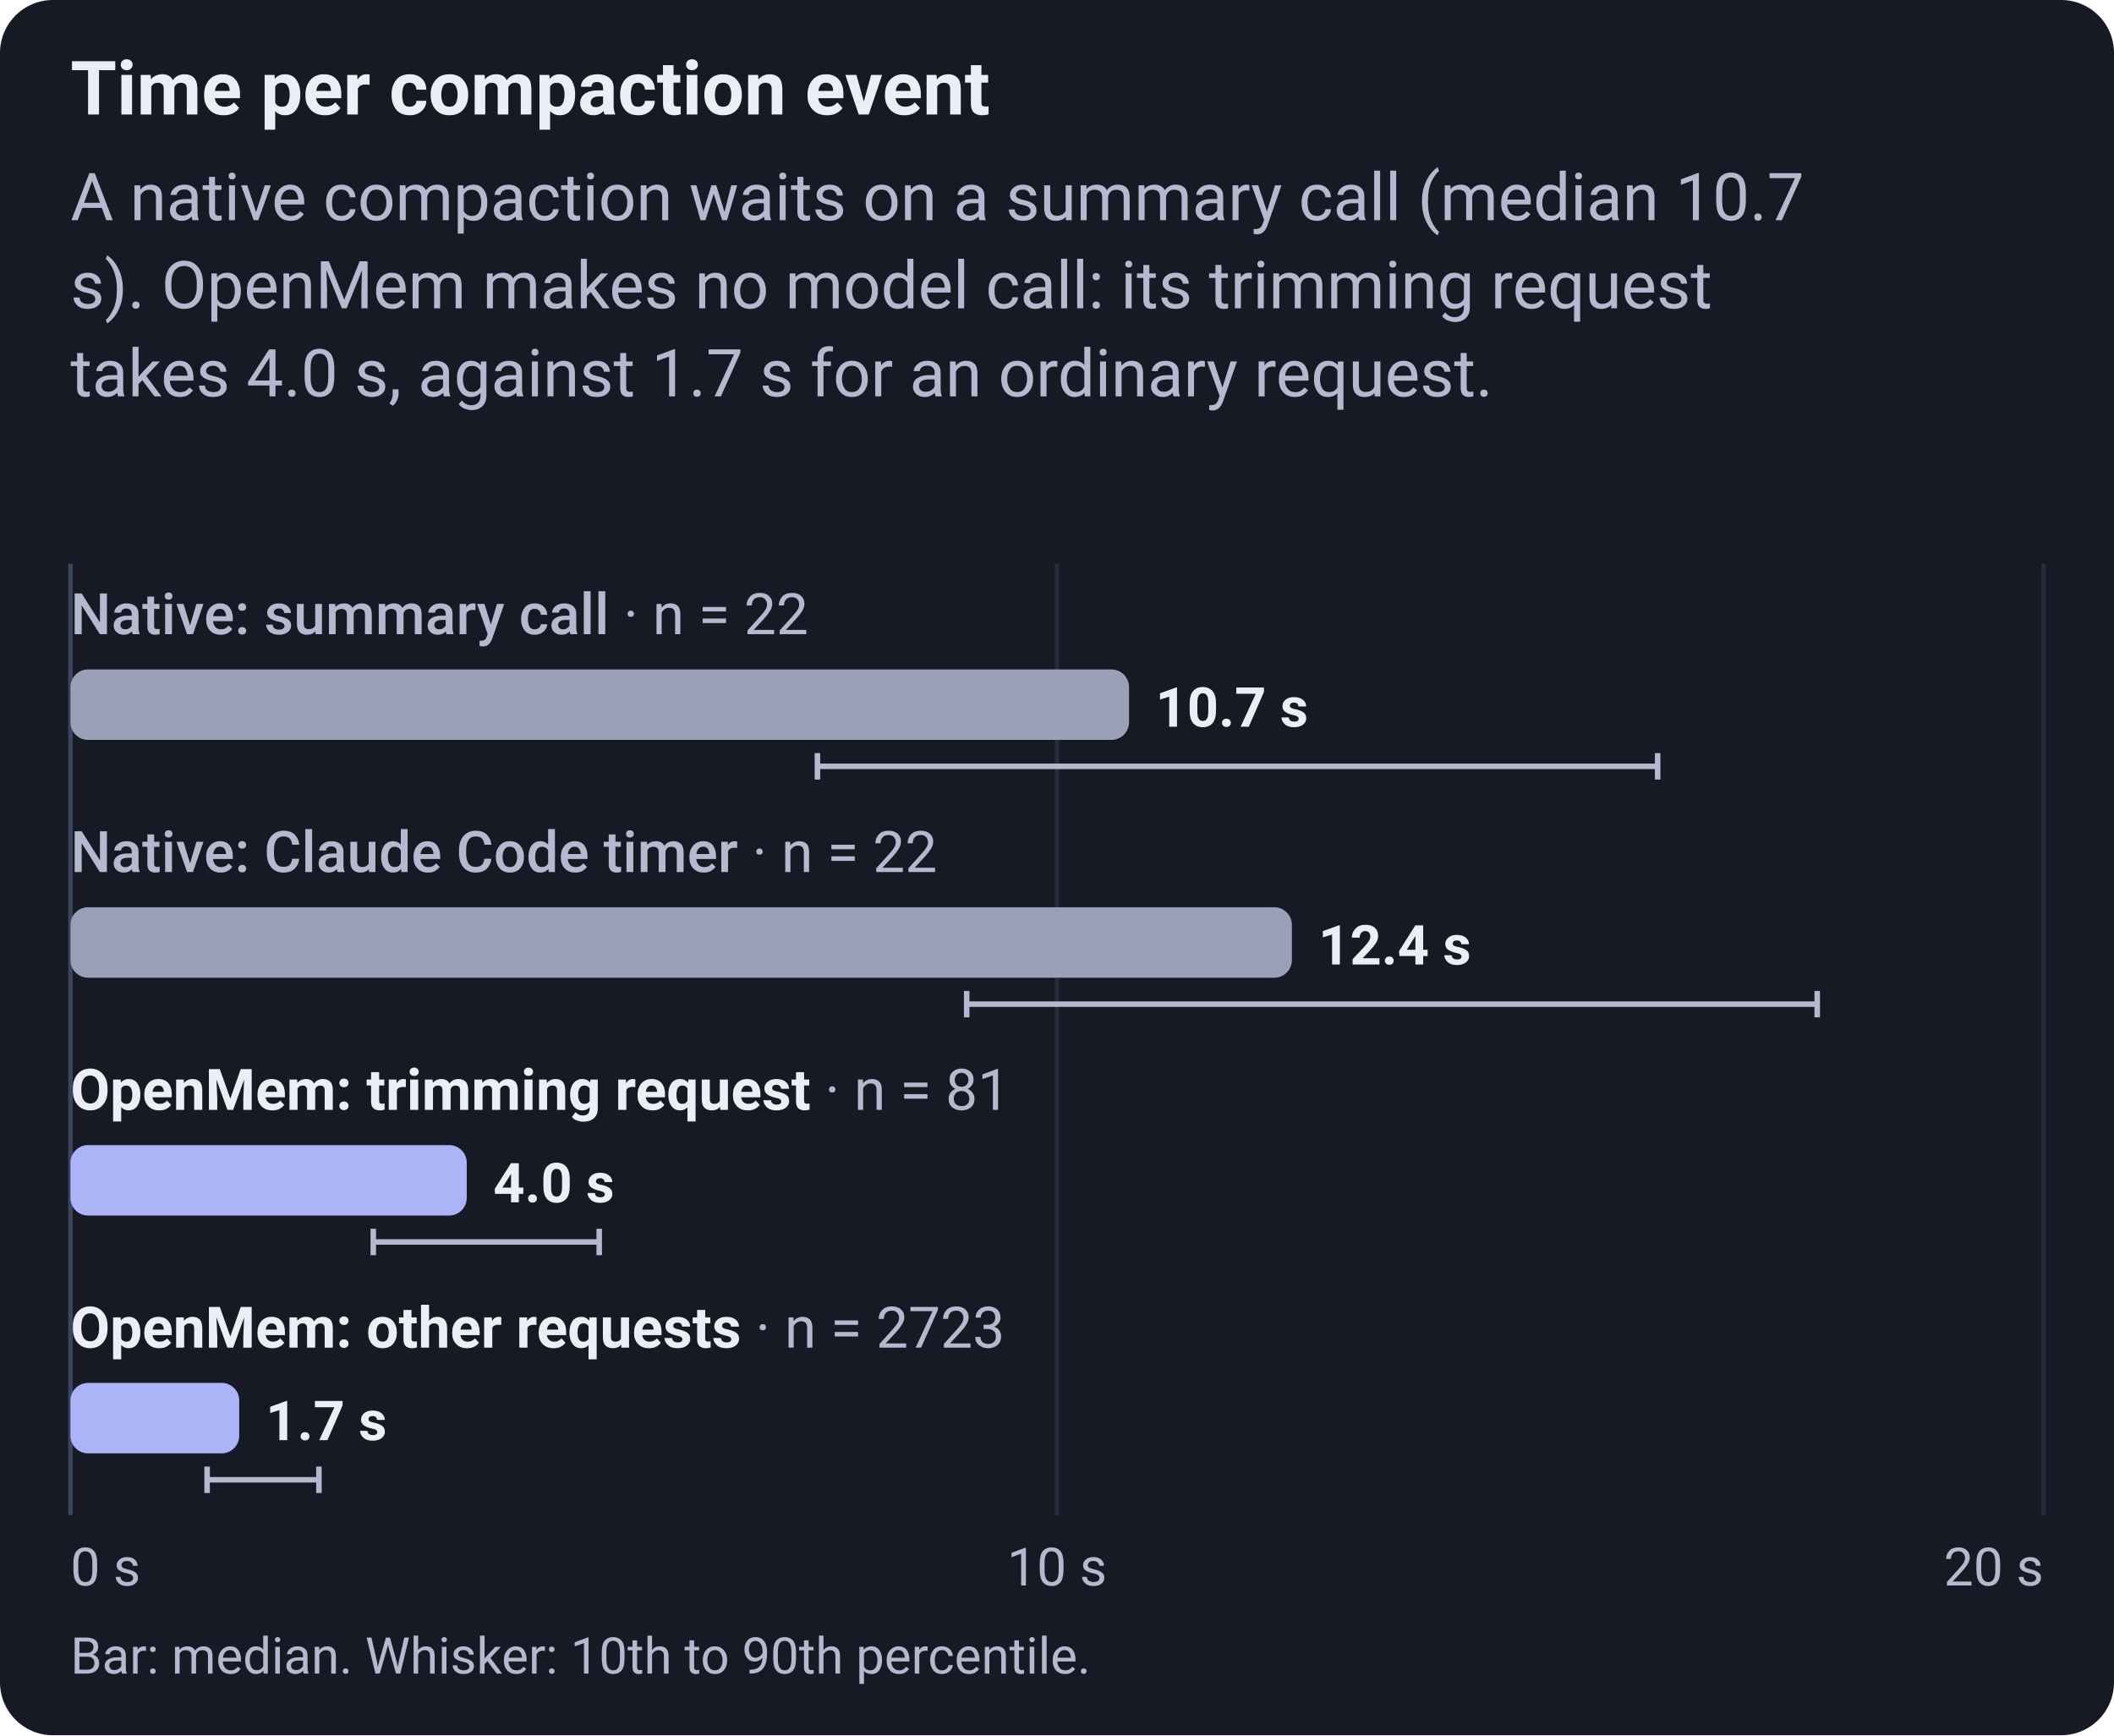
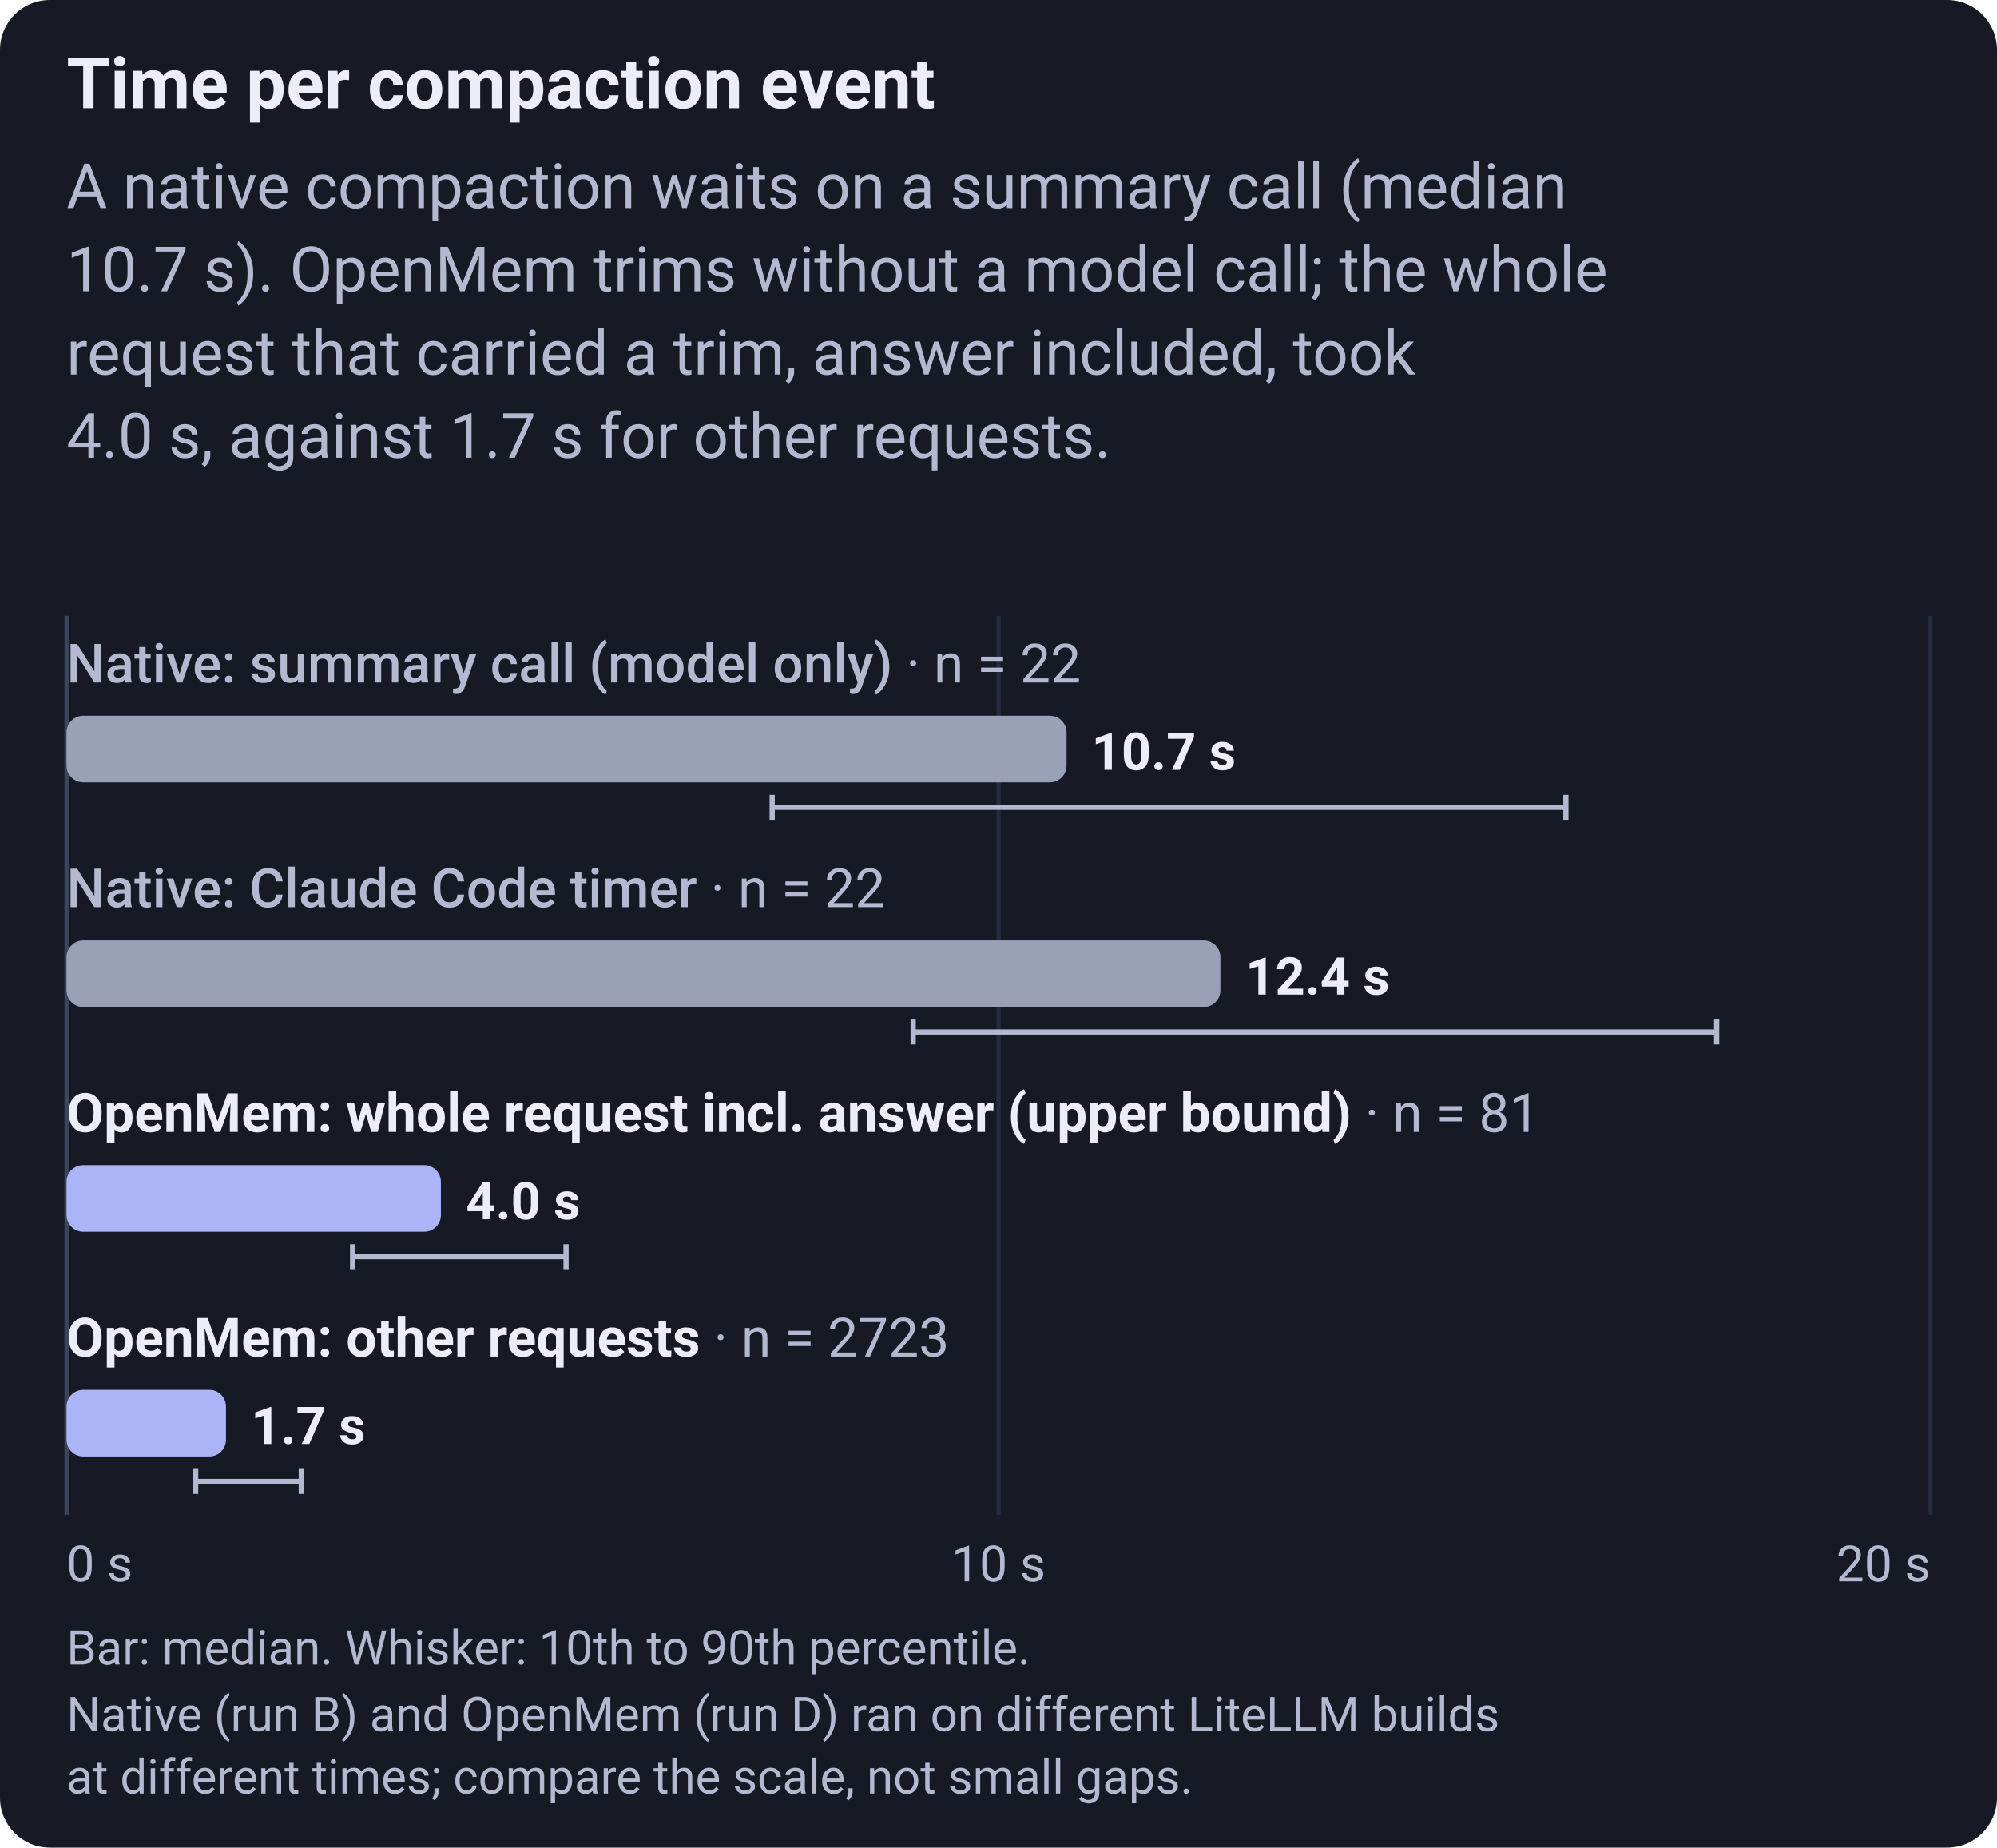
- <svg xmlns="http://www.w3.org/2000/svg" viewBox="0 0 480 394" width="480" height="394" role="img" aria-label="Time per compaction event" font-family="'DM Sans', system-ui, -apple-system, 'Segoe UI', Roboto, sans-serif">
-   <rect width="480" height="394" rx="12" fill="#171a25" />
+ <svg xmlns="http://www.w3.org/2000/svg" viewBox="0 0 480 444" width="480" height="444" role="img" aria-label="Time per compaction event" font-family="'DM Sans', system-ui, -apple-system, 'Segoe UI', Roboto, sans-serif">
+   <rect width="480" height="444" rx="12" fill="#171a25" />
  <text x="16" y="26" font-size="17" font-weight="700" fill="#eceef7">Time per compaction event</text>
-   <text x="16" y="50" font-size="15" fill="#b4b9d0">A native compaction waits on a summary call (median 10.7</text>
-   <text x="16" y="70" font-size="15" fill="#b4b9d0">s). OpenMem makes no model call: its trimming request</text>
-   <text x="16" y="90" font-size="15" fill="#b4b9d0">takes 4.0 s, against 1.7 s for an ordinary request.</text>
-   <line x1="16" x2="16" y1="128" y2="344" stroke="#3d4460" />
-   <text x="16" y="360" font-size="12" text-anchor="start" fill="#b4b9d0">0 s</text>
-   <line x1="240" x2="240" y1="128" y2="344" stroke="#262b3d" />
-   <text x="240" y="360" font-size="12" text-anchor="middle" fill="#b4b9d0">10 s</text>
-   <line x1="464" x2="464" y1="128" y2="344" stroke="#262b3d" />
-   <text x="464" y="360" font-size="12" text-anchor="end" fill="#b4b9d0">20 s</text>
-   <text x="16" y="144" font-size="13" font-weight="500" fill="#b4b9d0">Native: summary call <tspan font-weight="400" fill="#b4b9d0">· n = 22</tspan>
+   <text x="16" y="50" font-size="15" fill="#b4b9d0">A native compaction waits on a summary call (median</text>
+   <text x="16" y="70" font-size="15" fill="#b4b9d0">10.7 s). OpenMem trims without a model call; the whole</text>
+   <text x="16" y="90" font-size="15" fill="#b4b9d0">request that carried a trim, answer included, took</text>
+   <text x="16" y="110" font-size="15" fill="#b4b9d0">4.0 s, against 1.7 s for other requests.</text>
+   <line x1="16" x2="16" y1="148" y2="364" stroke="#3d4460" />
+   <text x="16" y="380" font-size="12" text-anchor="start" fill="#b4b9d0">0 s</text>
+   <line x1="240" x2="240" y1="148" y2="364" stroke="#262b3d" />
+   <text x="240" y="380" font-size="12" text-anchor="middle" fill="#b4b9d0">10 s</text>
+   <line x1="464" x2="464" y1="148" y2="364" stroke="#262b3d" />
+   <text x="464" y="380" font-size="12" text-anchor="end" fill="#b4b9d0">20 s</text>
+   <text x="16" y="164" font-size="13" font-weight="500" fill="#b4b9d0">Native: summary call (model only) <tspan font-weight="400" fill="#b4b9d0">· n = 22</tspan>
  </text>
-   <rect x="16" y="152" width="240.357" height="16" rx="4" fill="#9aa0b8" />
-   <line x1="185.603" x2="376.382" y1="174" y2="174" stroke="#b4b9d0" stroke-width="1.25" />
-   <line x1="185.603" x2="185.603" y1="171" y2="177" stroke="#b4b9d0" stroke-width="1.25" />
-   <line x1="376.382" x2="376.382" y1="171" y2="177" stroke="#b4b9d0" stroke-width="1.25" />
-   <text x="262.357" y="165" font-size="12.5" font-weight="700" fill="#eceef7">10.7 s</text>
-   <text x="16" y="198" font-size="13" font-weight="500" fill="#b4b9d0">Native: Claude Code timer <tspan font-weight="400" fill="#b4b9d0">· n = 22</tspan>
+   <rect x="16" y="172" width="240.357" height="16" rx="4" fill="#9aa0b8" />
+   <line x1="185.603" x2="376.382" y1="194" y2="194" stroke="#b4b9d0" stroke-width="1.25" />
+   <line x1="185.603" x2="185.603" y1="191" y2="197" stroke="#b4b9d0" stroke-width="1.25" />
+   <line x1="376.382" x2="376.382" y1="191" y2="197" stroke="#b4b9d0" stroke-width="1.25" />
+   <text x="262.357" y="185" font-size="12.5" font-weight="700" fill="#eceef7">10.7 s</text>
+   <text x="16" y="218" font-size="13" font-weight="500" fill="#b4b9d0">Native: Claude Code timer <tspan font-weight="400" fill="#b4b9d0">· n = 22</tspan>
  </text>
-   <rect x="16" y="206" width="277.334" height="16" rx="4" fill="#9aa0b8" />
-   <line x1="219.488" x2="412.614" y1="228" y2="228" stroke="#b4b9d0" stroke-width="1.25" />
-   <line x1="219.488" x2="219.488" y1="225" y2="231" stroke="#b4b9d0" stroke-width="1.25" />
-   <line x1="412.614" x2="412.614" y1="225" y2="231" stroke="#b4b9d0" stroke-width="1.25" />
-   <text x="299.334" y="219" font-size="12.5" font-weight="700" fill="#eceef7">12.4 s</text>
-   <text x="16" y="252" font-size="13" font-weight="700" fill="#eceef7">OpenMem: trimming request <tspan font-weight="400" fill="#b4b9d0">· n = 81</tspan>
+   <rect x="16" y="226" width="277.334" height="16" rx="4" fill="#9aa0b8" />
+   <line x1="219.488" x2="412.614" y1="248" y2="248" stroke="#b4b9d0" stroke-width="1.25" />
+   <line x1="219.488" x2="219.488" y1="245" y2="251" stroke="#b4b9d0" stroke-width="1.25" />
+   <line x1="412.614" x2="412.614" y1="245" y2="251" stroke="#b4b9d0" stroke-width="1.25" />
+   <text x="299.334" y="239" font-size="12.5" font-weight="700" fill="#eceef7">12.4 s</text>
+   <text x="16" y="272" font-size="13" font-weight="700" fill="#eceef7">OpenMem: whole request incl. answer (upper bound) <tspan font-weight="400" fill="#b4b9d0">· n = 81</tspan>
  </text>
-   <rect x="16" y="260" width="89.978" height="16" rx="4" fill="#aab4f6" />
-   <line x1="84.751" x2="136.056" y1="282" y2="282" stroke="#b4b9d0" stroke-width="1.25" />
-   <line x1="84.751" x2="84.751" y1="279" y2="285" stroke="#b4b9d0" stroke-width="1.25" />
-   <line x1="136.056" x2="136.056" y1="279" y2="285" stroke="#b4b9d0" stroke-width="1.25" />
-   <text x="111.978" y="273" font-size="12.5" font-weight="700" fill="#eceef7">4.0 s</text>
-   <text x="16" y="306" font-size="13" font-weight="700" fill="#eceef7">OpenMem: other requests <tspan font-weight="400" fill="#b4b9d0">· n = 2723</tspan>
+   <rect x="16" y="280" width="89.978" height="16" rx="4" fill="#aab4f6" />
+   <line x1="84.751" x2="136.056" y1="302" y2="302" stroke="#b4b9d0" stroke-width="1.25" />
+   <line x1="84.751" x2="84.751" y1="299" y2="305" stroke="#b4b9d0" stroke-width="1.25" />
+   <line x1="136.056" x2="136.056" y1="299" y2="305" stroke="#b4b9d0" stroke-width="1.25" />
+   <text x="111.978" y="293" font-size="12.5" font-weight="700" fill="#eceef7">4.0 s</text>
+   <text x="16" y="326" font-size="13" font-weight="700" fill="#eceef7">OpenMem: other requests <tspan font-weight="400" fill="#b4b9d0">· n = 2723</tspan>
  </text>
-   <rect x="16" y="314" width="38.319" height="16" rx="4" fill="#aab4f6" />
-   <line x1="47.026" x2="72.414" y1="336" y2="336" stroke="#b4b9d0" stroke-width="1.25" />
-   <line x1="47.026" x2="47.026" y1="333" y2="339" stroke="#b4b9d0" stroke-width="1.25" />
-   <line x1="72.414" x2="72.414" y1="333" y2="339" stroke="#b4b9d0" stroke-width="1.25" />
-   <text x="60.319" y="327" font-size="12.5" font-weight="700" fill="#eceef7">1.7 s</text>
-   <text x="16" y="380" font-size="11.5" fill="#b4b9d0">Bar: median. Whisker: 10th to 90th percentile.</text>
+   <rect x="16" y="334" width="38.319" height="16" rx="4" fill="#aab4f6" />
+   <line x1="47.026" x2="72.414" y1="356" y2="356" stroke="#b4b9d0" stroke-width="1.25" />
+   <line x1="47.026" x2="47.026" y1="353" y2="359" stroke="#b4b9d0" stroke-width="1.25" />
+   <line x1="72.414" x2="72.414" y1="353" y2="359" stroke="#b4b9d0" stroke-width="1.25" />
+   <text x="60.319" y="347" font-size="12.5" font-weight="700" fill="#eceef7">1.7 s</text>
+   <text x="16" y="400" font-size="11.5" fill="#b4b9d0">Bar: median. Whisker: 10th to 90th percentile.</text>
+   <text x="16" y="416" font-size="11.5" fill="#b4b9d0">Native (run B) and OpenMem (run D) ran on different LiteLLM builds</text>
+   <text x="16" y="431" font-size="11.5" fill="#b4b9d0">at different times; compare the scale, not small gaps.</text>
</svg>
